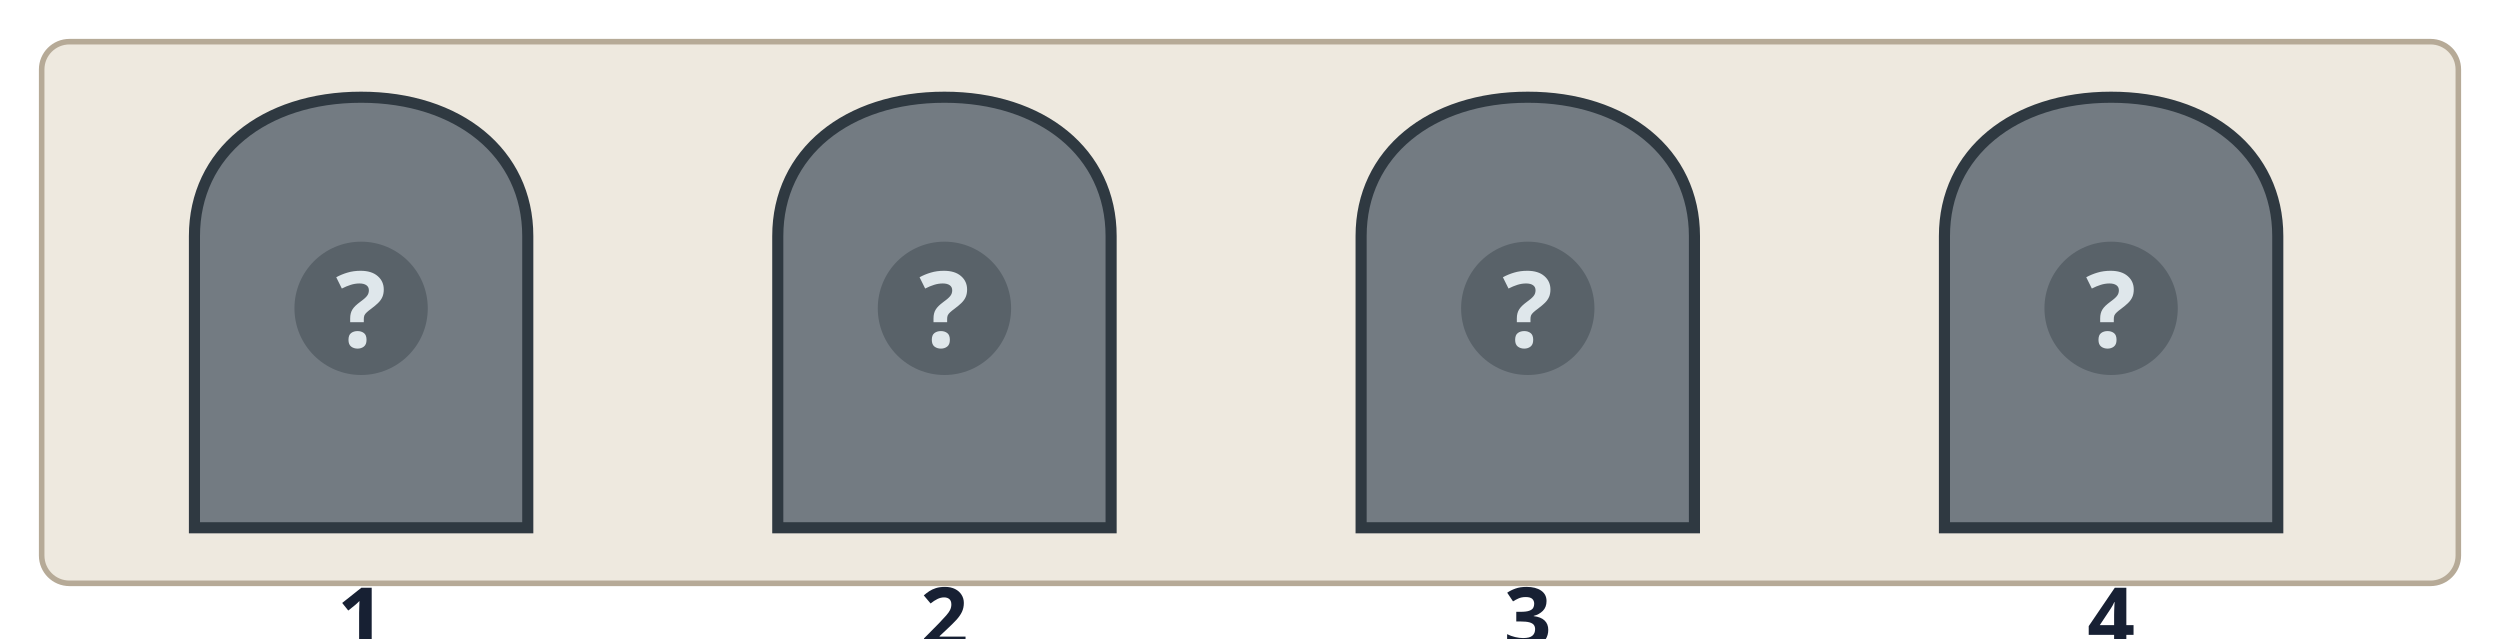
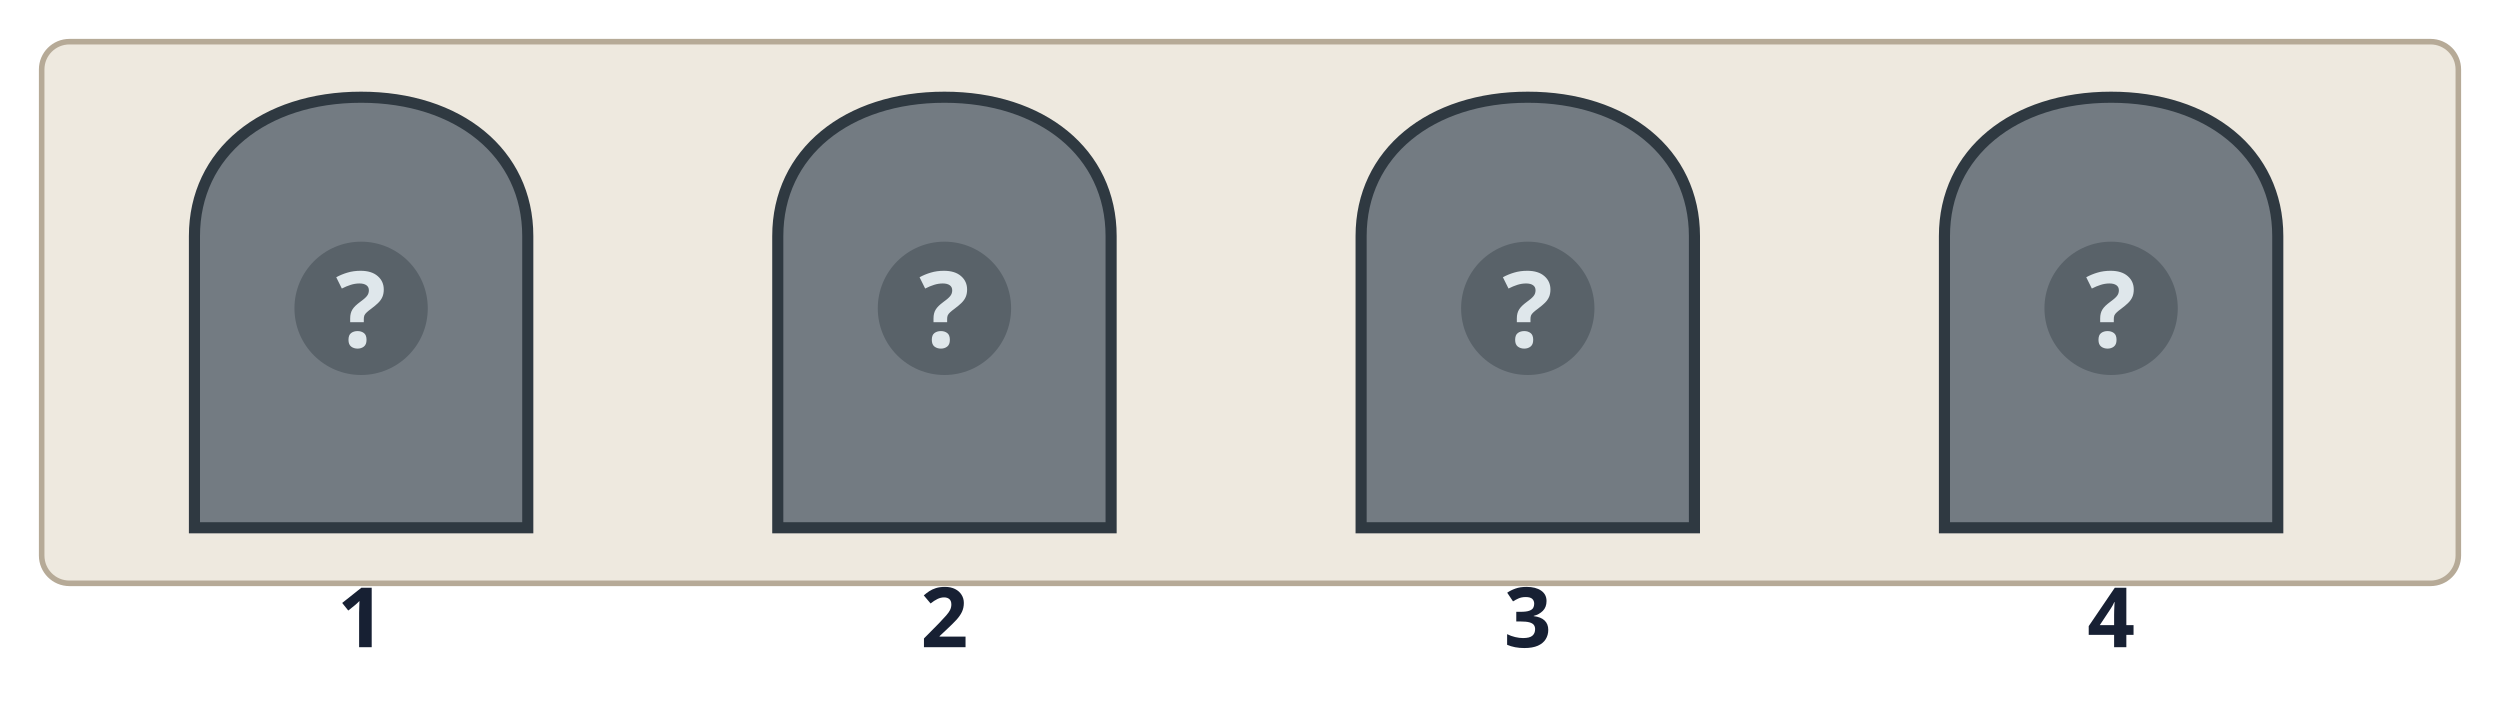
- <svg xmlns="http://www.w3.org/2000/svg" width="900" height="230" viewBox="0 0 900 230" role="img" aria-labelledby="title desc">
+ <svg xmlns="http://www.w3.org/2000/svg" width="900" height="255" viewBox="0 0 900 255" role="img" aria-labelledby="title desc">
  <style>
    .wall { fill: #eee9df; stroke: #b6aa97; stroke-width: 2; }
    .door { fill: #737b82; stroke: #2f3941; stroke-width: 4; }
    .arch { fill: #596269; }
    .number { font: 700 30px system-ui, sans-serif; fill: #172033; text-anchor: middle; }
    .mark { font: 700 38px system-ui, sans-serif; fill: #dfe7eb; text-anchor: middle; }
  </style>
  <rect x="15" y="15" width="870" height="195" rx="10" class="wall" />
  <g transform="translate(70,35)">
    <path d="M0 155V50C0 20 25 0 60 0S120 20 120 50V155Z" class="door" />
    <circle cx="60" cy="76" r="24" class="arch" />
    <text x="60" y="90" class="mark">?</text>
    <text x="60" y="198" class="number">1</text>
  </g>
  <g transform="translate(280,35)">
    <path d="M0 155V50C0 20 25 0 60 0S120 20 120 50V155Z" class="door" />
    <circle cx="60" cy="76" r="24" class="arch" />
    <text x="60" y="90" class="mark">?</text>
    <text x="60" y="198" class="number">2</text>
  </g>
  <g transform="translate(490,35)">
    <path d="M0 155V50C0 20 25 0 60 0S120 20 120 50V155Z" class="door" />
    <circle cx="60" cy="76" r="24" class="arch" />
    <text x="60" y="90" class="mark">?</text>
    <text x="60" y="198" class="number">3</text>
  </g>
  <g transform="translate(700,35)">
    <path d="M0 155V50C0 20 25 0 60 0S120 20 120 50V155Z" class="door" />
    <circle cx="60" cy="76" r="24" class="arch" />
    <text x="60" y="90" class="mark">?</text>
    <text x="60" y="198" class="number">4</text>
  </g>
</svg>
